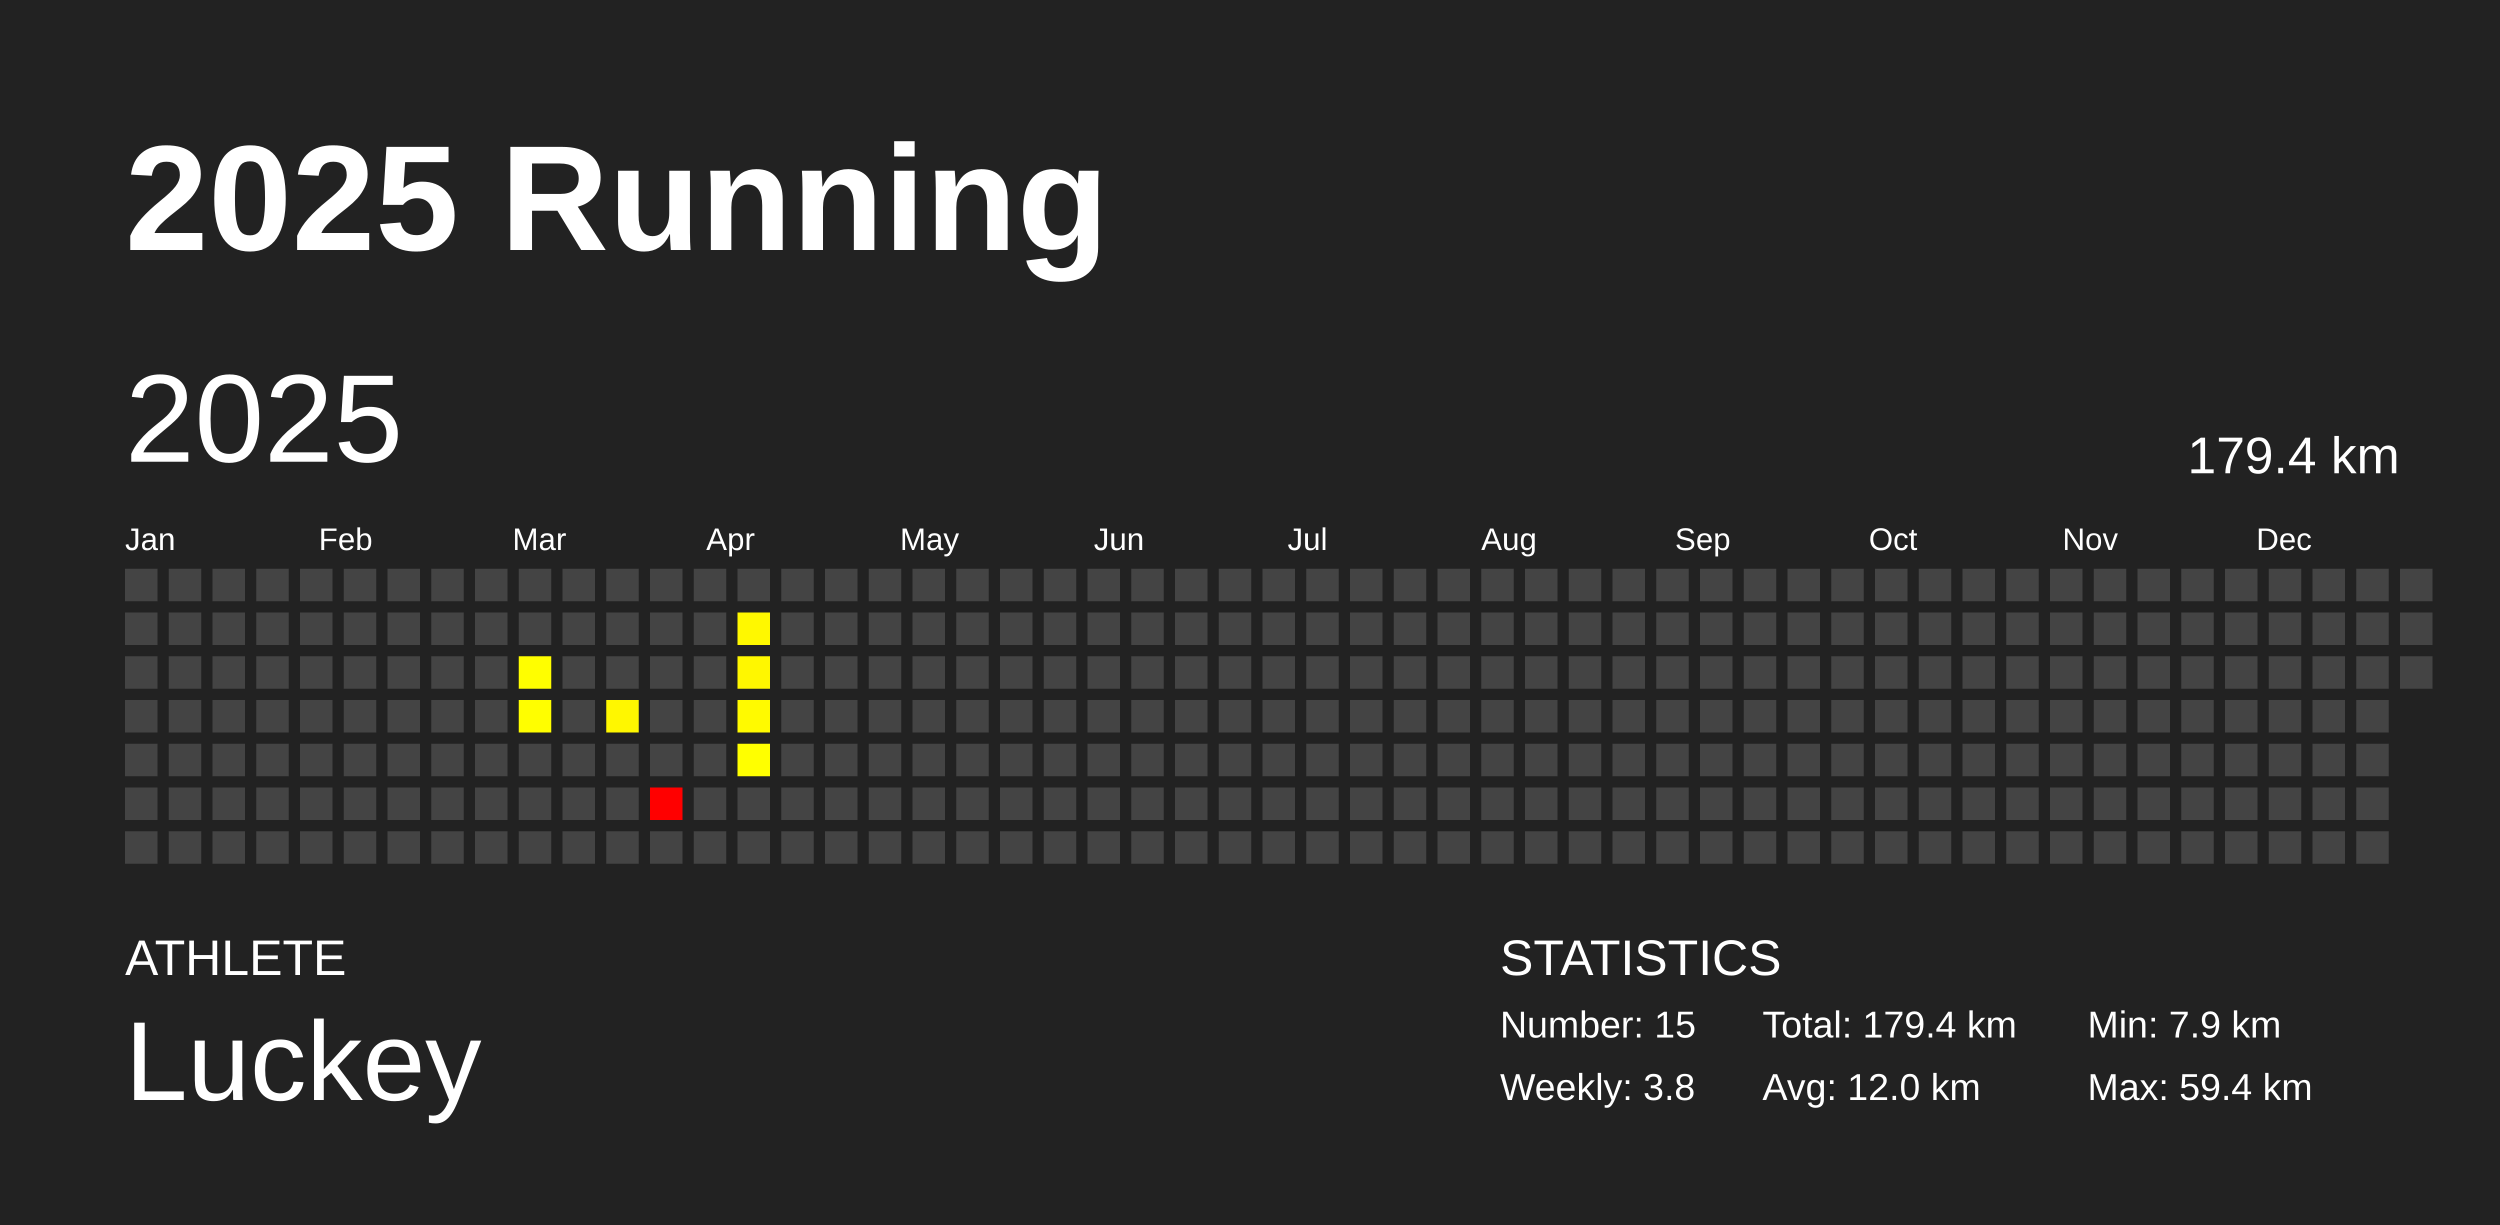
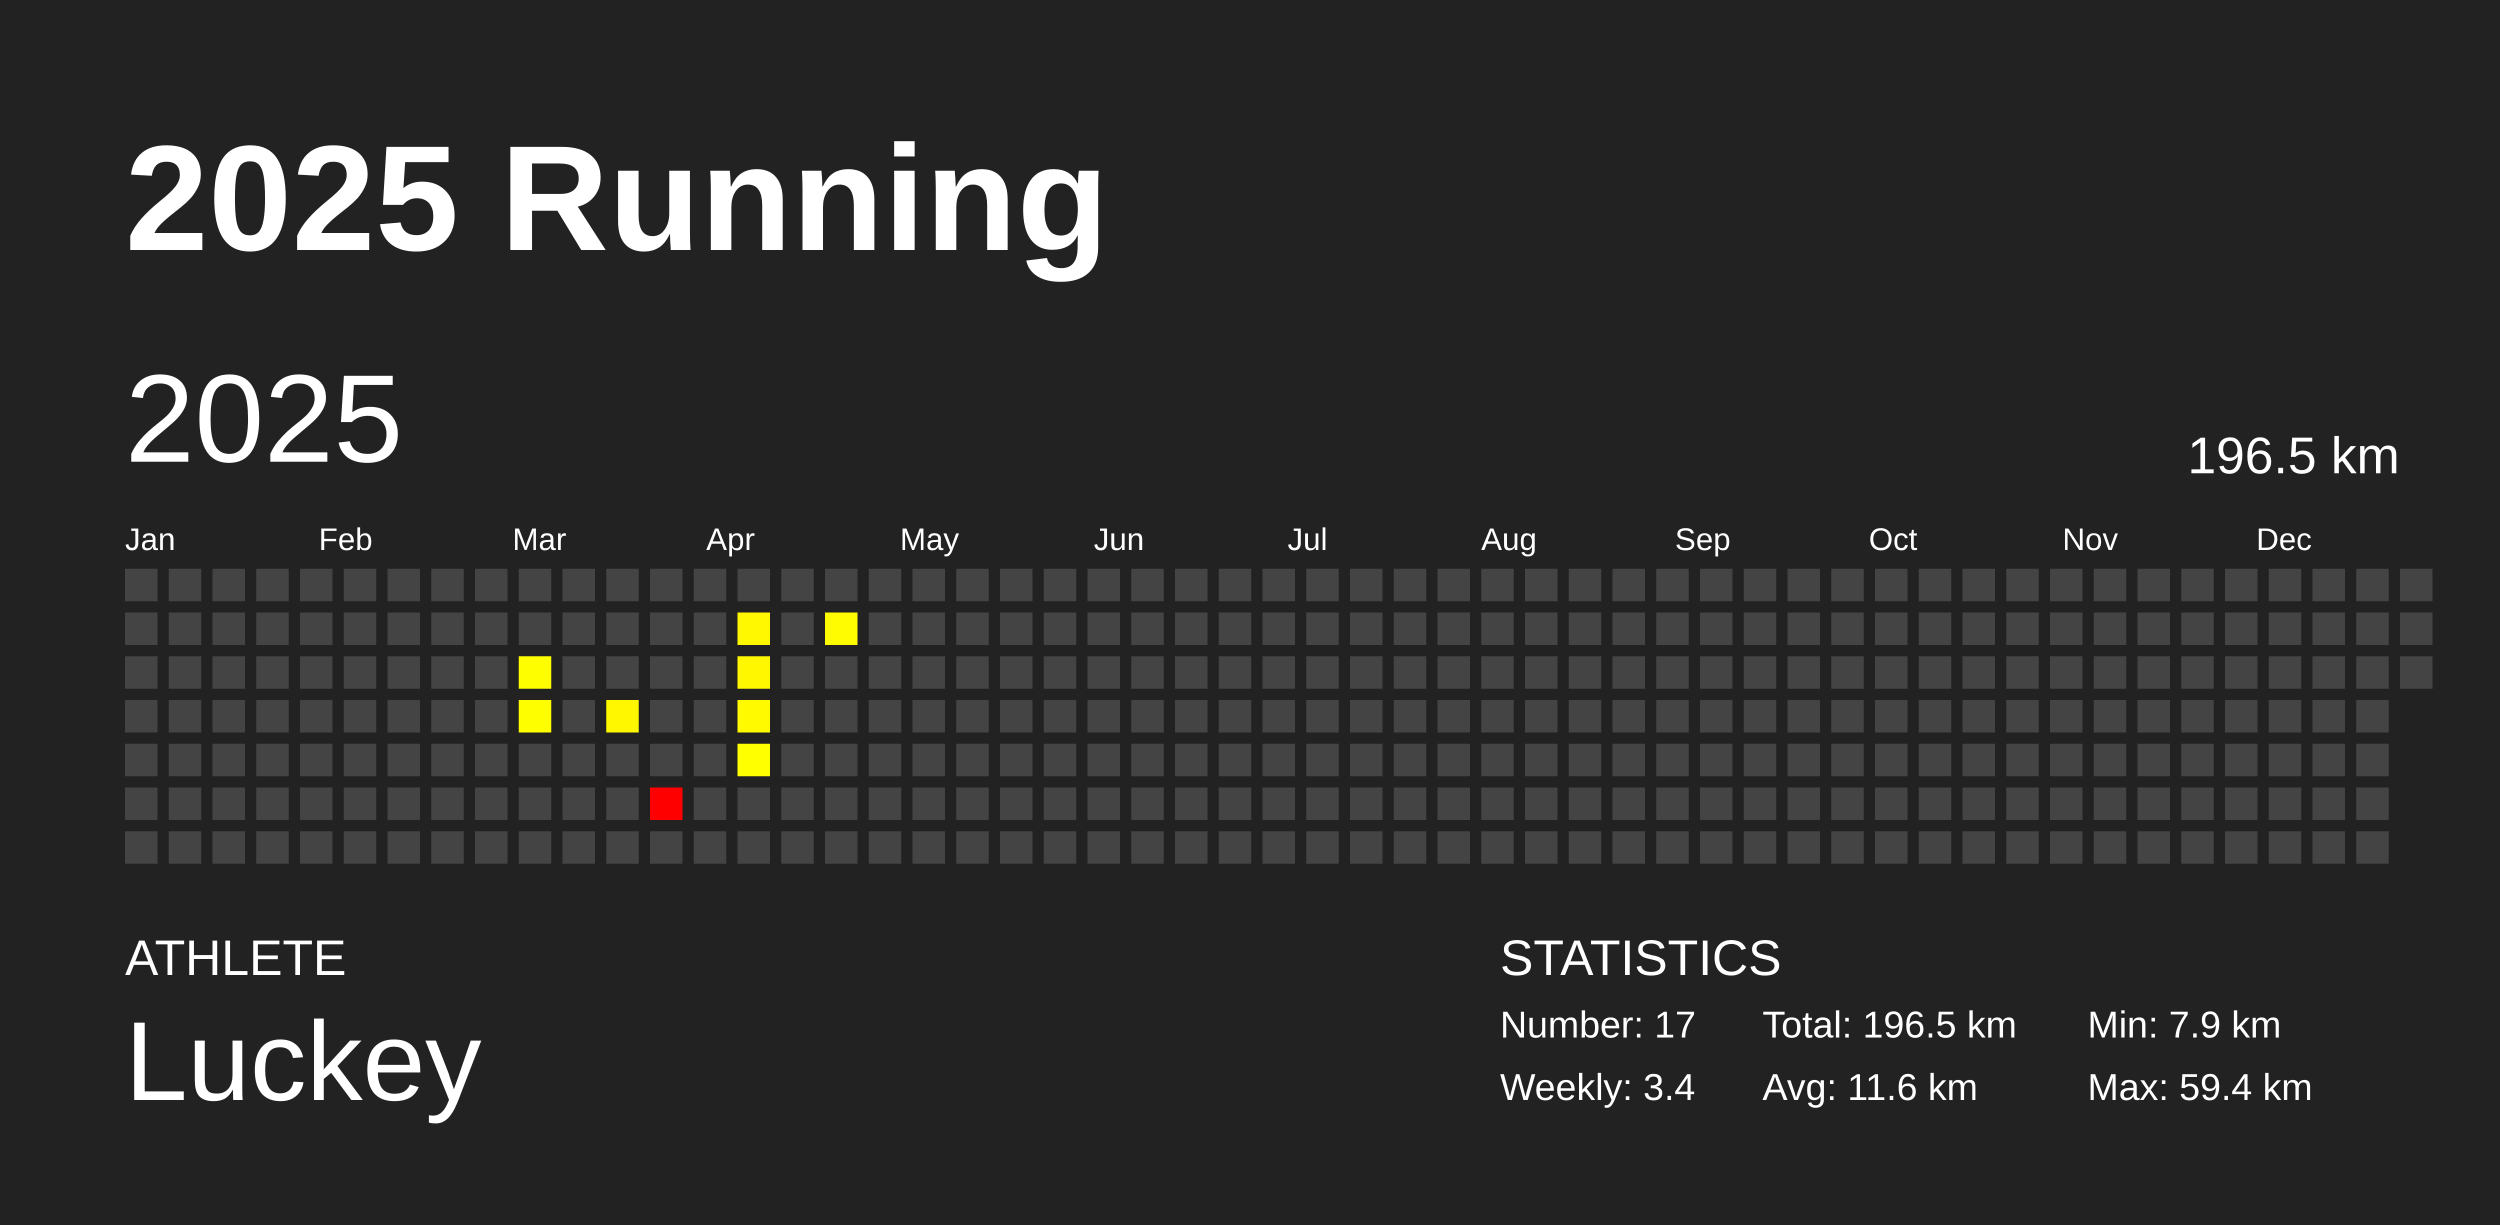
<svg xmlns="http://www.w3.org/2000/svg" baseProfile="full" height="98mm" version="1.1" viewBox="0,0,200,98" width="200mm">
  <defs />
  <rect fill="#222222" height="98" width="200" x="0" y="0" />
  <text fill="#FFFFFF" style="font-size:12px; font-family:Arial; font-weight:bold;" x="10" y="20">2025 Running</text>
  <text fill="#FFFFFF" style="font-size:4px; font-family:Arial" x="10" y="78">ATHLETE</text>
  <text fill="#FFFFFF" style="font-size:9px; font-family:Arial" x="10" y="88">Luckey</text>
  <text fill="#FFFFFF" style="font-size:4px; font-family:Arial" x="120" y="78">STATISTICS</text>
-   <text fill="#FFFFFF" style="font-size:3px; font-family:Arial" x="120" y="83">Number: 15</text>
-   <text fill="#FFFFFF" style="font-size:3px; font-family:Arial" x="120" y="88">Weekly: 3.8</text>
-   <text fill="#FFFFFF" style="font-size:3px; font-family:Arial" x="141" y="83">Total: 179.4 km</text>
-   <text fill="#FFFFFF" style="font-size:3px; font-family:Arial" x="141" y="88">Avg: 12.0 km</text>
+   <text fill="#FFFFFF" style="font-size:3px; font-family:Arial" x="120" y="83">Number: 17</text>
+   <text fill="#FFFFFF" style="font-size:3px; font-family:Arial" x="120" y="88">Weekly: 3.4</text>
+   <text fill="#FFFFFF" style="font-size:3px; font-family:Arial" x="141" y="83">Total: 196.5 km</text>
+   <text fill="#FFFFFF" style="font-size:3px; font-family:Arial" x="141" y="88">Avg: 11.6 km</text>
  <text fill="#FFFFFF" style="font-size:3px; font-family:Arial" x="167" y="83">Min: 7.9 km</text>
  <text fill="#FFFFFF" style="font-size:3px; font-family:Arial" x="167" y="88">Max: 59.4 km</text>
  <text dominant-baseline="hanging" fill="#FFFFFF" style="font-size:10.0px; font-family:Arial;" x="10" y="30">2025</text>
-   <text dominant-baseline="hanging" fill="#FFFFFF" style="font-size:4.125px; font-family:Arial;" x="175" y="35">179.4 km</text>
+   <text dominant-baseline="hanging" fill="#FFFFFF" style="font-size:4.125px; font-family:Arial;" x="175" y="35">196.5 km</text>
  <text fill="#FFFFFF" style="font-size:2.5px; font-family:Arial" x="10.0" y="44">Jan</text>
  <text fill="#FFFFFF" style="font-size:2.5px; font-family:Arial" x="25.5" y="44">Feb</text>
  <text fill="#FFFFFF" style="font-size:2.5px; font-family:Arial" x="41.0" y="44">Mar</text>
  <text fill="#FFFFFF" style="font-size:2.5px; font-family:Arial" x="56.5" y="44">Apr</text>
  <text fill="#FFFFFF" style="font-size:2.5px; font-family:Arial" x="72.0" y="44">May</text>
  <text fill="#FFFFFF" style="font-size:2.5px; font-family:Arial" x="87.5" y="44">Jun</text>
  <text fill="#FFFFFF" style="font-size:2.5px; font-family:Arial" x="103.0" y="44">Jul</text>
  <text fill="#FFFFFF" style="font-size:2.5px; font-family:Arial" x="118.5" y="44">Aug</text>
  <text fill="#FFFFFF" style="font-size:2.5px; font-family:Arial" x="134.0" y="44">Sep</text>
  <text fill="#FFFFFF" style="font-size:2.5px; font-family:Arial" x="149.5" y="44">Oct</text>
  <text fill="#FFFFFF" style="font-size:2.5px; font-family:Arial" x="165.0" y="44">Nov</text>
  <text fill="#FFFFFF" style="font-size:2.5px; font-family:Arial" x="180.5" y="44">Dec</text>
  <rect fill="#444444" height="2.6" width="2.6" x="10.0" y="45.5" />
  <rect fill="#444444" height="2.6" width="2.6" x="10.0" y="49.0" />
  <rect fill="#444444" height="2.6" width="2.6" x="10.0" y="52.5" />
  <rect fill="#444444" height="2.6" width="2.6" x="10.0" y="56.0" />
  <rect fill="#444444" height="2.6" width="2.6" x="10.0" y="59.5" />
  <rect fill="#444444" height="2.6" width="2.6" x="10.0" y="63.0" />
  <rect fill="#444444" height="2.6" width="2.6" x="10.0" y="66.5" />
  <rect fill="#444444" height="2.6" width="2.6" x="13.5" y="45.5" />
  <rect fill="#444444" height="2.6" width="2.6" x="13.5" y="49.0" />
  <rect fill="#444444" height="2.6" width="2.6" x="13.5" y="52.5" />
  <rect fill="#444444" height="2.6" width="2.6" x="13.5" y="56.0" />
  <rect fill="#444444" height="2.6" width="2.6" x="13.5" y="59.5" />
  <rect fill="#444444" height="2.6" width="2.6" x="13.5" y="63.0" />
  <rect fill="#444444" height="2.6" width="2.6" x="13.5" y="66.5" />
  <rect fill="#444444" height="2.6" width="2.6" x="17.0" y="45.5" />
  <rect fill="#444444" height="2.6" width="2.6" x="17.0" y="49.0" />
  <rect fill="#444444" height="2.6" width="2.6" x="17.0" y="52.5" />
  <rect fill="#444444" height="2.6" width="2.6" x="17.0" y="56.0" />
  <rect fill="#444444" height="2.6" width="2.6" x="17.0" y="59.5" />
  <rect fill="#444444" height="2.6" width="2.6" x="17.0" y="63.0" />
  <rect fill="#444444" height="2.6" width="2.6" x="17.0" y="66.5" />
  <rect fill="#444444" height="2.6" width="2.6" x="20.5" y="45.5" />
  <rect fill="#444444" height="2.6" width="2.6" x="20.5" y="49.0" />
  <rect fill="#444444" height="2.6" width="2.6" x="20.5" y="52.5" />
  <rect fill="#444444" height="2.6" width="2.6" x="20.5" y="56.0" />
  <rect fill="#444444" height="2.6" width="2.6" x="20.5" y="59.5" />
  <rect fill="#444444" height="2.6" width="2.6" x="20.5" y="63.0" />
  <rect fill="#444444" height="2.6" width="2.6" x="20.5" y="66.5" />
  <rect fill="#444444" height="2.6" width="2.6" x="24.0" y="45.5" />
  <rect fill="#444444" height="2.6" width="2.6" x="24.0" y="49.0" />
  <rect fill="#444444" height="2.6" width="2.6" x="24.0" y="52.5" />
  <rect fill="#444444" height="2.6" width="2.6" x="24.0" y="56.0" />
  <rect fill="#444444" height="2.6" width="2.6" x="24.0" y="59.5" />
  <rect fill="#444444" height="2.6" width="2.6" x="24.0" y="63.0" />
  <rect fill="#444444" height="2.6" width="2.6" x="24.0" y="66.5" />
  <rect fill="#444444" height="2.6" width="2.6" x="27.5" y="45.5" />
  <rect fill="#444444" height="2.6" width="2.6" x="27.5" y="49.0" />
  <rect fill="#444444" height="2.6" width="2.6" x="27.5" y="52.5" />
  <rect fill="#444444" height="2.6" width="2.6" x="27.5" y="56.0" />
  <rect fill="#444444" height="2.6" width="2.6" x="27.5" y="59.5" />
  <rect fill="#444444" height="2.6" width="2.6" x="27.5" y="63.0" />
  <rect fill="#444444" height="2.6" width="2.6" x="27.5" y="66.5" />
  <rect fill="#444444" height="2.6" width="2.6" x="31.0" y="45.5" />
  <rect fill="#444444" height="2.6" width="2.6" x="31.0" y="49.0" />
  <rect fill="#444444" height="2.6" width="2.6" x="31.0" y="52.5" />
  <rect fill="#444444" height="2.6" width="2.6" x="31.0" y="56.0" />
  <rect fill="#444444" height="2.6" width="2.6" x="31.0" y="59.5" />
  <rect fill="#444444" height="2.6" width="2.6" x="31.0" y="63.0" />
  <rect fill="#444444" height="2.6" width="2.6" x="31.0" y="66.5" />
  <rect fill="#444444" height="2.6" width="2.6" x="34.5" y="45.5" />
  <rect fill="#444444" height="2.6" width="2.6" x="34.5" y="49.0" />
  <rect fill="#444444" height="2.6" width="2.6" x="34.5" y="52.5" />
  <rect fill="#444444" height="2.6" width="2.6" x="34.5" y="56.0" />
  <rect fill="#444444" height="2.6" width="2.6" x="34.5" y="59.5" />
  <rect fill="#444444" height="2.6" width="2.6" x="34.5" y="63.0" />
  <rect fill="#444444" height="2.6" width="2.6" x="34.5" y="66.5" />
  <rect fill="#444444" height="2.6" width="2.6" x="38.0" y="45.5" />
  <rect fill="#444444" height="2.6" width="2.6" x="38.0" y="49.0" />
  <rect fill="#444444" height="2.6" width="2.6" x="38.0" y="52.5" />
  <rect fill="#444444" height="2.6" width="2.6" x="38.0" y="56.0" />
  <rect fill="#444444" height="2.6" width="2.6" x="38.0" y="59.5" />
  <rect fill="#444444" height="2.6" width="2.6" x="38.0" y="63.0" />
  <rect fill="#444444" height="2.6" width="2.6" x="38.0" y="66.5" />
  <rect fill="#444444" height="2.6" width="2.6" x="41.5" y="45.5" />
  <rect fill="#444444" height="2.6" width="2.6" x="41.5" y="49.0" />
  <rect fill="#fffe00" height="2.6" width="2.6" x="41.5" y="52.5" />
  <rect fill="#fffe00" height="2.6" width="2.6" x="41.5" y="56.0" />
  <rect fill="#444444" height="2.6" width="2.6" x="41.5" y="59.5" />
  <rect fill="#444444" height="2.6" width="2.6" x="41.5" y="63.0" />
  <rect fill="#444444" height="2.6" width="2.6" x="41.5" y="66.5" />
  <rect fill="#444444" height="2.6" width="2.6" x="45.0" y="45.5" />
  <rect fill="#444444" height="2.6" width="2.6" x="45.0" y="49.0" />
  <rect fill="#444444" height="2.6" width="2.6" x="45.0" y="52.5" />
  <rect fill="#444444" height="2.6" width="2.6" x="45.0" y="56.0" />
  <rect fill="#444444" height="2.6" width="2.6" x="45.0" y="59.5" />
  <rect fill="#444444" height="2.6" width="2.6" x="45.0" y="63.0" />
  <rect fill="#444444" height="2.6" width="2.6" x="45.0" y="66.5" />
  <rect fill="#444444" height="2.6" width="2.6" x="48.5" y="45.5" />
  <rect fill="#444444" height="2.6" width="2.6" x="48.5" y="49.0" />
  <rect fill="#444444" height="2.6" width="2.6" x="48.5" y="52.5" />
  <rect fill="#fff700" height="2.6" width="2.6" x="48.5" y="56.0" />
  <rect fill="#444444" height="2.6" width="2.6" x="48.5" y="59.5" />
  <rect fill="#444444" height="2.6" width="2.6" x="48.5" y="63.0" />
  <rect fill="#444444" height="2.6" width="2.6" x="48.5" y="66.5" />
  <rect fill="#444444" height="2.6" width="2.6" x="52.0" y="45.5" />
  <rect fill="#444444" height="2.6" width="2.6" x="52.0" y="49.0" />
  <rect fill="#444444" height="2.6" width="2.6" x="52.0" y="52.5" />
  <rect fill="#444444" height="2.6" width="2.6" x="52.0" y="56.0" />
  <rect fill="#444444" height="2.6" width="2.6" x="52.0" y="59.5" />
  <rect fill="red" height="2.6" width="2.6" x="52.0" y="63.0" />
  <rect fill="#444444" height="2.6" width="2.6" x="52.0" y="66.5" />
  <rect fill="#444444" height="2.6" width="2.6" x="55.5" y="45.5" />
  <rect fill="#444444" height="2.6" width="2.6" x="55.5" y="49.0" />
  <rect fill="#444444" height="2.6" width="2.6" x="55.5" y="52.5" />
  <rect fill="#444444" height="2.6" width="2.6" x="55.5" y="56.0" />
  <rect fill="#444444" height="2.6" width="2.6" x="55.5" y="59.5" />
  <rect fill="#444444" height="2.6" width="2.6" x="55.5" y="63.0" />
  <rect fill="#444444" height="2.6" width="2.6" x="55.5" y="66.5" />
  <rect fill="#444444" height="2.6" width="2.6" x="59.0" y="45.5" />
  <rect fill="#fff800" height="2.6" width="2.6" x="59.0" y="49.0" />
  <rect fill="#fff700" height="2.6" width="2.6" x="59.0" y="52.5" />
  <rect fill="#fffa00" height="2.6" width="2.6" x="59.0" y="56.0" />
  <rect fill="#ffff00" height="2.6" width="2.6" x="59.0" y="59.5" />
  <rect fill="#444444" height="2.6" width="2.6" x="59.0" y="63.0" />
  <rect fill="#444444" height="2.6" width="2.6" x="59.0" y="66.5" />
  <rect fill="#444444" height="2.6" width="2.6" x="62.5" y="45.5" />
  <rect fill="#444444" height="2.6" width="2.6" x="62.5" y="49.0" />
  <rect fill="#444444" height="2.6" width="2.6" x="62.5" y="52.5" />
  <rect fill="#444444" height="2.6" width="2.6" x="62.5" y="56.0" />
  <rect fill="#444444" height="2.6" width="2.6" x="62.5" y="59.5" />
  <rect fill="#444444" height="2.6" width="2.6" x="62.5" y="63.0" />
  <rect fill="#444444" height="2.6" width="2.6" x="62.5" y="66.5" />
  <rect fill="#444444" height="2.6" width="2.6" x="66.0" y="45.5" />
-   <rect fill="#444444" height="2.6" width="2.6" x="66.0" y="49.0" />
+   <rect fill="#fffb00" height="2.6" width="2.6" x="66.0" y="49.0" />
  <rect fill="#444444" height="2.6" width="2.6" x="66.0" y="52.5" />
  <rect fill="#444444" height="2.6" width="2.6" x="66.0" y="56.0" />
  <rect fill="#444444" height="2.6" width="2.6" x="66.0" y="59.5" />
  <rect fill="#444444" height="2.6" width="2.6" x="66.0" y="63.0" />
  <rect fill="#444444" height="2.6" width="2.6" x="66.0" y="66.5" />
  <rect fill="#444444" height="2.6" width="2.6" x="69.5" y="45.5" />
  <rect fill="#444444" height="2.6" width="2.6" x="69.5" y="49.0" />
  <rect fill="#444444" height="2.6" width="2.6" x="69.5" y="52.5" />
  <rect fill="#444444" height="2.6" width="2.6" x="69.5" y="56.0" />
  <rect fill="#444444" height="2.6" width="2.6" x="69.5" y="59.5" />
  <rect fill="#444444" height="2.6" width="2.6" x="69.5" y="63.0" />
  <rect fill="#444444" height="2.6" width="2.6" x="69.5" y="66.5" />
  <rect fill="#444444" height="2.6" width="2.6" x="73.0" y="45.5" />
  <rect fill="#444444" height="2.6" width="2.6" x="73.0" y="49.0" />
  <rect fill="#444444" height="2.6" width="2.6" x="73.0" y="52.5" />
  <rect fill="#444444" height="2.6" width="2.6" x="73.0" y="56.0" />
  <rect fill="#444444" height="2.6" width="2.6" x="73.0" y="59.5" />
  <rect fill="#444444" height="2.6" width="2.6" x="73.0" y="63.0" />
  <rect fill="#444444" height="2.6" width="2.6" x="73.0" y="66.5" />
  <rect fill="#444444" height="2.6" width="2.6" x="76.5" y="45.5" />
  <rect fill="#444444" height="2.6" width="2.6" x="76.5" y="49.0" />
  <rect fill="#444444" height="2.6" width="2.6" x="76.5" y="52.5" />
  <rect fill="#444444" height="2.6" width="2.6" x="76.5" y="56.0" />
  <rect fill="#444444" height="2.6" width="2.6" x="76.5" y="59.5" />
  <rect fill="#444444" height="2.6" width="2.6" x="76.5" y="63.0" />
  <rect fill="#444444" height="2.6" width="2.6" x="76.5" y="66.5" />
  <rect fill="#444444" height="2.6" width="2.6" x="80.0" y="45.5" />
  <rect fill="#444444" height="2.6" width="2.6" x="80.0" y="49.0" />
  <rect fill="#444444" height="2.6" width="2.6" x="80.0" y="52.5" />
  <rect fill="#444444" height="2.6" width="2.6" x="80.0" y="56.0" />
  <rect fill="#444444" height="2.6" width="2.6" x="80.0" y="59.5" />
  <rect fill="#444444" height="2.6" width="2.6" x="80.0" y="63.0" />
  <rect fill="#444444" height="2.6" width="2.6" x="80.0" y="66.5" />
  <rect fill="#444444" height="2.6" width="2.6" x="83.5" y="45.5" />
  <rect fill="#444444" height="2.6" width="2.6" x="83.5" y="49.0" />
  <rect fill="#444444" height="2.6" width="2.6" x="83.5" y="52.5" />
  <rect fill="#444444" height="2.6" width="2.6" x="83.5" y="56.0" />
  <rect fill="#444444" height="2.6" width="2.6" x="83.5" y="59.5" />
  <rect fill="#444444" height="2.6" width="2.6" x="83.5" y="63.0" />
  <rect fill="#444444" height="2.6" width="2.6" x="83.5" y="66.5" />
  <rect fill="#444444" height="2.6" width="2.6" x="87.0" y="45.5" />
  <rect fill="#444444" height="2.6" width="2.6" x="87.0" y="49.0" />
  <rect fill="#444444" height="2.6" width="2.6" x="87.0" y="52.5" />
  <rect fill="#444444" height="2.6" width="2.6" x="87.0" y="56.0" />
  <rect fill="#444444" height="2.6" width="2.6" x="87.0" y="59.5" />
  <rect fill="#444444" height="2.6" width="2.6" x="87.0" y="63.0" />
  <rect fill="#444444" height="2.6" width="2.6" x="87.0" y="66.5" />
  <rect fill="#444444" height="2.6" width="2.6" x="90.5" y="45.5" />
  <rect fill="#444444" height="2.6" width="2.6" x="90.5" y="49.0" />
  <rect fill="#444444" height="2.6" width="2.6" x="90.5" y="52.5" />
  <rect fill="#444444" height="2.6" width="2.6" x="90.5" y="56.0" />
  <rect fill="#444444" height="2.6" width="2.6" x="90.5" y="59.5" />
  <rect fill="#444444" height="2.6" width="2.6" x="90.5" y="63.0" />
  <rect fill="#444444" height="2.6" width="2.6" x="90.5" y="66.5" />
  <rect fill="#444444" height="2.6" width="2.6" x="94.0" y="45.5" />
  <rect fill="#444444" height="2.6" width="2.6" x="94.0" y="49.0" />
  <rect fill="#444444" height="2.6" width="2.6" x="94.0" y="52.5" />
  <rect fill="#444444" height="2.6" width="2.6" x="94.0" y="56.0" />
  <rect fill="#444444" height="2.6" width="2.6" x="94.0" y="59.5" />
  <rect fill="#444444" height="2.6" width="2.6" x="94.0" y="63.0" />
  <rect fill="#444444" height="2.6" width="2.6" x="94.0" y="66.5" />
  <rect fill="#444444" height="2.6" width="2.6" x="97.5" y="45.5" />
  <rect fill="#444444" height="2.6" width="2.6" x="97.5" y="49.0" />
  <rect fill="#444444" height="2.6" width="2.6" x="97.5" y="52.5" />
  <rect fill="#444444" height="2.6" width="2.6" x="97.5" y="56.0" />
  <rect fill="#444444" height="2.6" width="2.6" x="97.5" y="59.5" />
  <rect fill="#444444" height="2.6" width="2.6" x="97.5" y="63.0" />
  <rect fill="#444444" height="2.6" width="2.6" x="97.5" y="66.5" />
  <rect fill="#444444" height="2.6" width="2.6" x="101.0" y="45.5" />
  <rect fill="#444444" height="2.6" width="2.6" x="101.0" y="49.0" />
  <rect fill="#444444" height="2.6" width="2.6" x="101.0" y="52.5" />
  <rect fill="#444444" height="2.6" width="2.6" x="101.0" y="56.0" />
  <rect fill="#444444" height="2.6" width="2.6" x="101.0" y="59.5" />
  <rect fill="#444444" height="2.6" width="2.6" x="101.0" y="63.0" />
  <rect fill="#444444" height="2.6" width="2.6" x="101.0" y="66.5" />
  <rect fill="#444444" height="2.6" width="2.6" x="104.5" y="45.5" />
  <rect fill="#444444" height="2.6" width="2.6" x="104.5" y="49.0" />
  <rect fill="#444444" height="2.6" width="2.6" x="104.5" y="52.5" />
  <rect fill="#444444" height="2.6" width="2.6" x="104.5" y="56.0" />
  <rect fill="#444444" height="2.6" width="2.6" x="104.5" y="59.5" />
  <rect fill="#444444" height="2.6" width="2.6" x="104.5" y="63.0" />
  <rect fill="#444444" height="2.6" width="2.6" x="104.5" y="66.5" />
  <rect fill="#444444" height="2.6" width="2.6" x="108.0" y="45.5" />
  <rect fill="#444444" height="2.6" width="2.6" x="108.0" y="49.0" />
  <rect fill="#444444" height="2.6" width="2.6" x="108.0" y="52.5" />
  <rect fill="#444444" height="2.6" width="2.6" x="108.0" y="56.0" />
  <rect fill="#444444" height="2.6" width="2.6" x="108.0" y="59.5" />
  <rect fill="#444444" height="2.6" width="2.6" x="108.0" y="63.0" />
  <rect fill="#444444" height="2.6" width="2.6" x="108.0" y="66.5" />
  <rect fill="#444444" height="2.6" width="2.6" x="111.5" y="45.5" />
  <rect fill="#444444" height="2.6" width="2.6" x="111.5" y="49.0" />
  <rect fill="#444444" height="2.6" width="2.6" x="111.5" y="52.5" />
  <rect fill="#444444" height="2.6" width="2.6" x="111.5" y="56.0" />
  <rect fill="#444444" height="2.6" width="2.6" x="111.5" y="59.5" />
  <rect fill="#444444" height="2.6" width="2.6" x="111.5" y="63.0" />
  <rect fill="#444444" height="2.6" width="2.6" x="111.5" y="66.5" />
  <rect fill="#444444" height="2.6" width="2.6" x="115.0" y="45.5" />
  <rect fill="#444444" height="2.6" width="2.6" x="115.0" y="49.0" />
  <rect fill="#444444" height="2.6" width="2.6" x="115.0" y="52.5" />
  <rect fill="#444444" height="2.6" width="2.6" x="115.0" y="56.0" />
  <rect fill="#444444" height="2.6" width="2.6" x="115.0" y="59.5" />
  <rect fill="#444444" height="2.6" width="2.6" x="115.0" y="63.0" />
  <rect fill="#444444" height="2.6" width="2.6" x="115.0" y="66.5" />
  <rect fill="#444444" height="2.6" width="2.6" x="118.5" y="45.5" />
  <rect fill="#444444" height="2.6" width="2.6" x="118.5" y="49.0" />
  <rect fill="#444444" height="2.6" width="2.6" x="118.5" y="52.5" />
  <rect fill="#444444" height="2.6" width="2.6" x="118.5" y="56.0" />
  <rect fill="#444444" height="2.6" width="2.6" x="118.5" y="59.5" />
  <rect fill="#444444" height="2.6" width="2.6" x="118.5" y="63.0" />
  <rect fill="#444444" height="2.6" width="2.6" x="118.5" y="66.5" />
  <rect fill="#444444" height="2.6" width="2.6" x="122.0" y="45.5" />
  <rect fill="#444444" height="2.6" width="2.6" x="122.0" y="49.0" />
  <rect fill="#444444" height="2.6" width="2.6" x="122.0" y="52.5" />
  <rect fill="#444444" height="2.6" width="2.6" x="122.0" y="56.0" />
  <rect fill="#444444" height="2.6" width="2.6" x="122.0" y="59.5" />
  <rect fill="#444444" height="2.6" width="2.6" x="122.0" y="63.0" />
  <rect fill="#444444" height="2.6" width="2.6" x="122.0" y="66.5" />
  <rect fill="#444444" height="2.6" width="2.6" x="125.5" y="45.5" />
  <rect fill="#444444" height="2.6" width="2.6" x="125.5" y="49.0" />
  <rect fill="#444444" height="2.6" width="2.6" x="125.5" y="52.5" />
  <rect fill="#444444" height="2.6" width="2.6" x="125.5" y="56.0" />
  <rect fill="#444444" height="2.6" width="2.6" x="125.5" y="59.5" />
  <rect fill="#444444" height="2.6" width="2.6" x="125.5" y="63.0" />
  <rect fill="#444444" height="2.6" width="2.6" x="125.5" y="66.5" />
  <rect fill="#444444" height="2.6" width="2.6" x="129.0" y="45.5" />
  <rect fill="#444444" height="2.6" width="2.6" x="129.0" y="49.0" />
  <rect fill="#444444" height="2.6" width="2.6" x="129.0" y="52.5" />
  <rect fill="#444444" height="2.6" width="2.6" x="129.0" y="56.0" />
  <rect fill="#444444" height="2.6" width="2.6" x="129.0" y="59.5" />
  <rect fill="#444444" height="2.6" width="2.6" x="129.0" y="63.0" />
  <rect fill="#444444" height="2.6" width="2.6" x="129.0" y="66.5" />
  <rect fill="#444444" height="2.6" width="2.6" x="132.5" y="45.5" />
  <rect fill="#444444" height="2.6" width="2.6" x="132.5" y="49.0" />
  <rect fill="#444444" height="2.6" width="2.6" x="132.5" y="52.5" />
  <rect fill="#444444" height="2.6" width="2.6" x="132.5" y="56.0" />
  <rect fill="#444444" height="2.6" width="2.6" x="132.5" y="59.5" />
  <rect fill="#444444" height="2.6" width="2.6" x="132.5" y="63.0" />
  <rect fill="#444444" height="2.6" width="2.6" x="132.5" y="66.5" />
  <rect fill="#444444" height="2.6" width="2.6" x="136.0" y="45.5" />
  <rect fill="#444444" height="2.6" width="2.6" x="136.0" y="49.0" />
  <rect fill="#444444" height="2.6" width="2.6" x="136.0" y="52.5" />
  <rect fill="#444444" height="2.6" width="2.6" x="136.0" y="56.0" />
  <rect fill="#444444" height="2.6" width="2.6" x="136.0" y="59.5" />
  <rect fill="#444444" height="2.6" width="2.6" x="136.0" y="63.0" />
  <rect fill="#444444" height="2.6" width="2.6" x="136.0" y="66.5" />
  <rect fill="#444444" height="2.6" width="2.6" x="139.5" y="45.5" />
  <rect fill="#444444" height="2.6" width="2.6" x="139.5" y="49.0" />
  <rect fill="#444444" height="2.6" width="2.6" x="139.5" y="52.5" />
  <rect fill="#444444" height="2.6" width="2.6" x="139.5" y="56.0" />
  <rect fill="#444444" height="2.6" width="2.6" x="139.5" y="59.5" />
  <rect fill="#444444" height="2.6" width="2.6" x="139.5" y="63.0" />
  <rect fill="#444444" height="2.6" width="2.6" x="139.5" y="66.5" />
  <rect fill="#444444" height="2.6" width="2.6" x="143.0" y="45.5" />
  <rect fill="#444444" height="2.6" width="2.6" x="143.0" y="49.0" />
  <rect fill="#444444" height="2.6" width="2.6" x="143.0" y="52.5" />
  <rect fill="#444444" height="2.6" width="2.6" x="143.0" y="56.0" />
  <rect fill="#444444" height="2.6" width="2.6" x="143.0" y="59.5" />
  <rect fill="#444444" height="2.6" width="2.6" x="143.0" y="63.0" />
  <rect fill="#444444" height="2.6" width="2.6" x="143.0" y="66.5" />
  <rect fill="#444444" height="2.6" width="2.6" x="146.5" y="45.5" />
  <rect fill="#444444" height="2.6" width="2.6" x="146.5" y="49.0" />
  <rect fill="#444444" height="2.6" width="2.6" x="146.5" y="52.5" />
  <rect fill="#444444" height="2.6" width="2.6" x="146.5" y="56.0" />
  <rect fill="#444444" height="2.6" width="2.6" x="146.5" y="59.5" />
  <rect fill="#444444" height="2.6" width="2.6" x="146.5" y="63.0" />
  <rect fill="#444444" height="2.6" width="2.6" x="146.5" y="66.5" />
  <rect fill="#444444" height="2.6" width="2.6" x="150.0" y="45.5" />
  <rect fill="#444444" height="2.6" width="2.6" x="150.0" y="49.0" />
  <rect fill="#444444" height="2.6" width="2.6" x="150.0" y="52.5" />
  <rect fill="#444444" height="2.6" width="2.6" x="150.0" y="56.0" />
  <rect fill="#444444" height="2.6" width="2.6" x="150.0" y="59.5" />
  <rect fill="#444444" height="2.6" width="2.6" x="150.0" y="63.0" />
  <rect fill="#444444" height="2.6" width="2.6" x="150.0" y="66.5" />
  <rect fill="#444444" height="2.6" width="2.6" x="153.5" y="45.5" />
  <rect fill="#444444" height="2.6" width="2.6" x="153.5" y="49.0" />
  <rect fill="#444444" height="2.6" width="2.6" x="153.5" y="52.5" />
  <rect fill="#444444" height="2.6" width="2.6" x="153.5" y="56.0" />
  <rect fill="#444444" height="2.6" width="2.6" x="153.5" y="59.5" />
  <rect fill="#444444" height="2.6" width="2.6" x="153.5" y="63.0" />
  <rect fill="#444444" height="2.6" width="2.6" x="153.5" y="66.5" />
  <rect fill="#444444" height="2.6" width="2.6" x="157.0" y="45.5" />
  <rect fill="#444444" height="2.6" width="2.6" x="157.0" y="49.0" />
  <rect fill="#444444" height="2.6" width="2.6" x="157.0" y="52.5" />
  <rect fill="#444444" height="2.6" width="2.6" x="157.0" y="56.0" />
  <rect fill="#444444" height="2.6" width="2.6" x="157.0" y="59.5" />
  <rect fill="#444444" height="2.6" width="2.6" x="157.0" y="63.0" />
  <rect fill="#444444" height="2.6" width="2.6" x="157.0" y="66.5" />
  <rect fill="#444444" height="2.6" width="2.6" x="160.5" y="45.5" />
  <rect fill="#444444" height="2.6" width="2.6" x="160.5" y="49.0" />
  <rect fill="#444444" height="2.6" width="2.6" x="160.5" y="52.5" />
  <rect fill="#444444" height="2.6" width="2.6" x="160.5" y="56.0" />
  <rect fill="#444444" height="2.6" width="2.6" x="160.5" y="59.5" />
  <rect fill="#444444" height="2.6" width="2.6" x="160.5" y="63.0" />
  <rect fill="#444444" height="2.6" width="2.6" x="160.5" y="66.5" />
  <rect fill="#444444" height="2.6" width="2.6" x="164.0" y="45.5" />
  <rect fill="#444444" height="2.6" width="2.6" x="164.0" y="49.0" />
  <rect fill="#444444" height="2.6" width="2.6" x="164.0" y="52.5" />
  <rect fill="#444444" height="2.6" width="2.6" x="164.0" y="56.0" />
  <rect fill="#444444" height="2.6" width="2.6" x="164.0" y="59.5" />
  <rect fill="#444444" height="2.6" width="2.6" x="164.0" y="63.0" />
  <rect fill="#444444" height="2.6" width="2.6" x="164.0" y="66.5" />
  <rect fill="#444444" height="2.6" width="2.6" x="167.5" y="45.5" />
  <rect fill="#444444" height="2.6" width="2.6" x="167.5" y="49.0" />
  <rect fill="#444444" height="2.6" width="2.6" x="167.5" y="52.5" />
  <rect fill="#444444" height="2.6" width="2.6" x="167.5" y="56.0" />
  <rect fill="#444444" height="2.6" width="2.6" x="167.5" y="59.5" />
  <rect fill="#444444" height="2.6" width="2.6" x="167.5" y="63.0" />
  <rect fill="#444444" height="2.6" width="2.6" x="167.5" y="66.5" />
  <rect fill="#444444" height="2.6" width="2.6" x="171.0" y="45.5" />
  <rect fill="#444444" height="2.6" width="2.6" x="171.0" y="49.0" />
  <rect fill="#444444" height="2.6" width="2.6" x="171.0" y="52.5" />
  <rect fill="#444444" height="2.6" width="2.6" x="171.0" y="56.0" />
  <rect fill="#444444" height="2.6" width="2.6" x="171.0" y="59.5" />
  <rect fill="#444444" height="2.6" width="2.6" x="171.0" y="63.0" />
  <rect fill="#444444" height="2.6" width="2.6" x="171.0" y="66.5" />
  <rect fill="#444444" height="2.6" width="2.6" x="174.5" y="45.5" />
  <rect fill="#444444" height="2.6" width="2.6" x="174.5" y="49.0" />
  <rect fill="#444444" height="2.6" width="2.6" x="174.5" y="52.5" />
  <rect fill="#444444" height="2.6" width="2.6" x="174.5" y="56.0" />
  <rect fill="#444444" height="2.6" width="2.6" x="174.5" y="59.5" />
  <rect fill="#444444" height="2.6" width="2.6" x="174.5" y="63.0" />
  <rect fill="#444444" height="2.6" width="2.6" x="174.5" y="66.5" />
  <rect fill="#444444" height="2.6" width="2.6" x="178.0" y="45.5" />
  <rect fill="#444444" height="2.6" width="2.6" x="178.0" y="49.0" />
  <rect fill="#444444" height="2.6" width="2.6" x="178.0" y="52.5" />
  <rect fill="#444444" height="2.6" width="2.6" x="178.0" y="56.0" />
  <rect fill="#444444" height="2.6" width="2.6" x="178.0" y="59.5" />
  <rect fill="#444444" height="2.6" width="2.6" x="178.0" y="63.0" />
  <rect fill="#444444" height="2.6" width="2.6" x="178.0" y="66.5" />
  <rect fill="#444444" height="2.6" width="2.6" x="181.5" y="45.5" />
  <rect fill="#444444" height="2.6" width="2.6" x="181.5" y="49.0" />
  <rect fill="#444444" height="2.6" width="2.6" x="181.5" y="52.5" />
  <rect fill="#444444" height="2.6" width="2.6" x="181.5" y="56.0" />
  <rect fill="#444444" height="2.6" width="2.6" x="181.5" y="59.5" />
  <rect fill="#444444" height="2.6" width="2.6" x="181.5" y="63.0" />
  <rect fill="#444444" height="2.6" width="2.6" x="181.5" y="66.5" />
  <rect fill="#444444" height="2.6" width="2.6" x="185.0" y="45.5" />
  <rect fill="#444444" height="2.6" width="2.6" x="185.0" y="49.0" />
  <rect fill="#444444" height="2.6" width="2.6" x="185.0" y="52.5" />
  <rect fill="#444444" height="2.6" width="2.6" x="185.0" y="56.0" />
  <rect fill="#444444" height="2.6" width="2.6" x="185.0" y="59.5" />
  <rect fill="#444444" height="2.6" width="2.6" x="185.0" y="63.0" />
  <rect fill="#444444" height="2.6" width="2.6" x="185.0" y="66.5" />
  <rect fill="#444444" height="2.6" width="2.6" x="188.5" y="45.5" />
  <rect fill="#444444" height="2.6" width="2.6" x="188.5" y="49.0" />
  <rect fill="#444444" height="2.6" width="2.6" x="188.5" y="52.5" />
  <rect fill="#444444" height="2.6" width="2.6" x="188.5" y="56.0" />
  <rect fill="#444444" height="2.6" width="2.6" x="188.5" y="59.5" />
  <rect fill="#444444" height="2.6" width="2.6" x="188.5" y="63.0" />
  <rect fill="#444444" height="2.6" width="2.6" x="188.5" y="66.5" />
  <rect fill="#444444" height="2.6" width="2.6" x="192.0" y="45.5" />
  <rect fill="#444444" height="2.6" width="2.6" x="192.0" y="49.0" />
  <rect fill="#444444" height="2.6" width="2.6" x="192.0" y="52.5" />
</svg>
